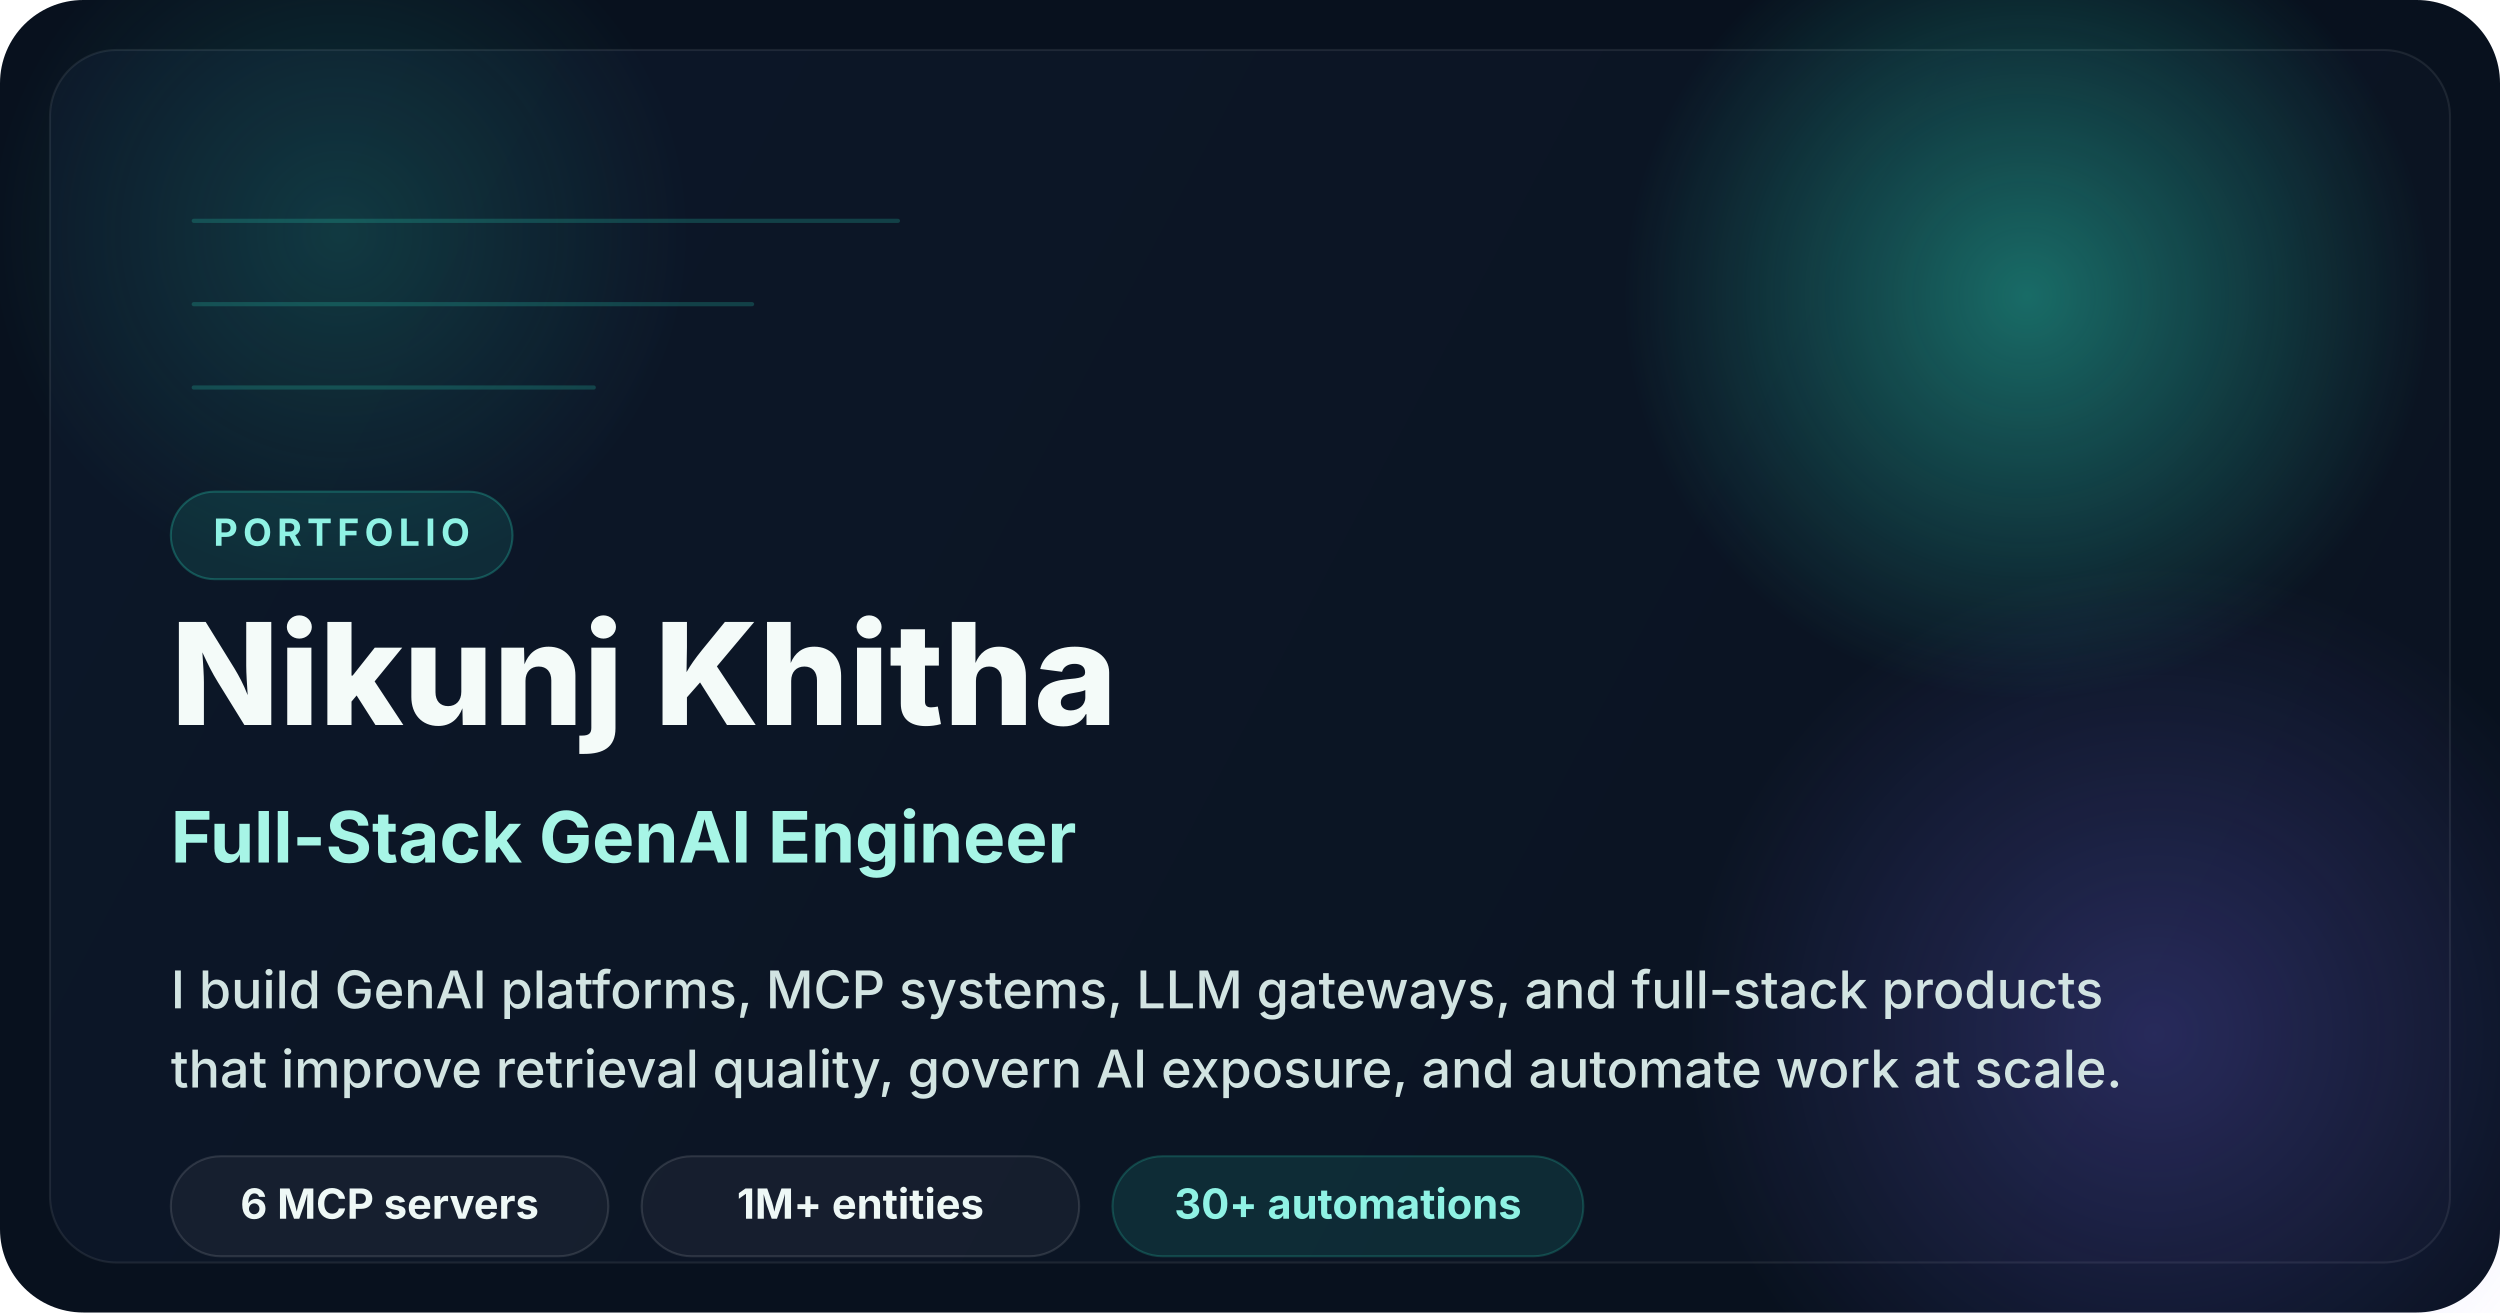
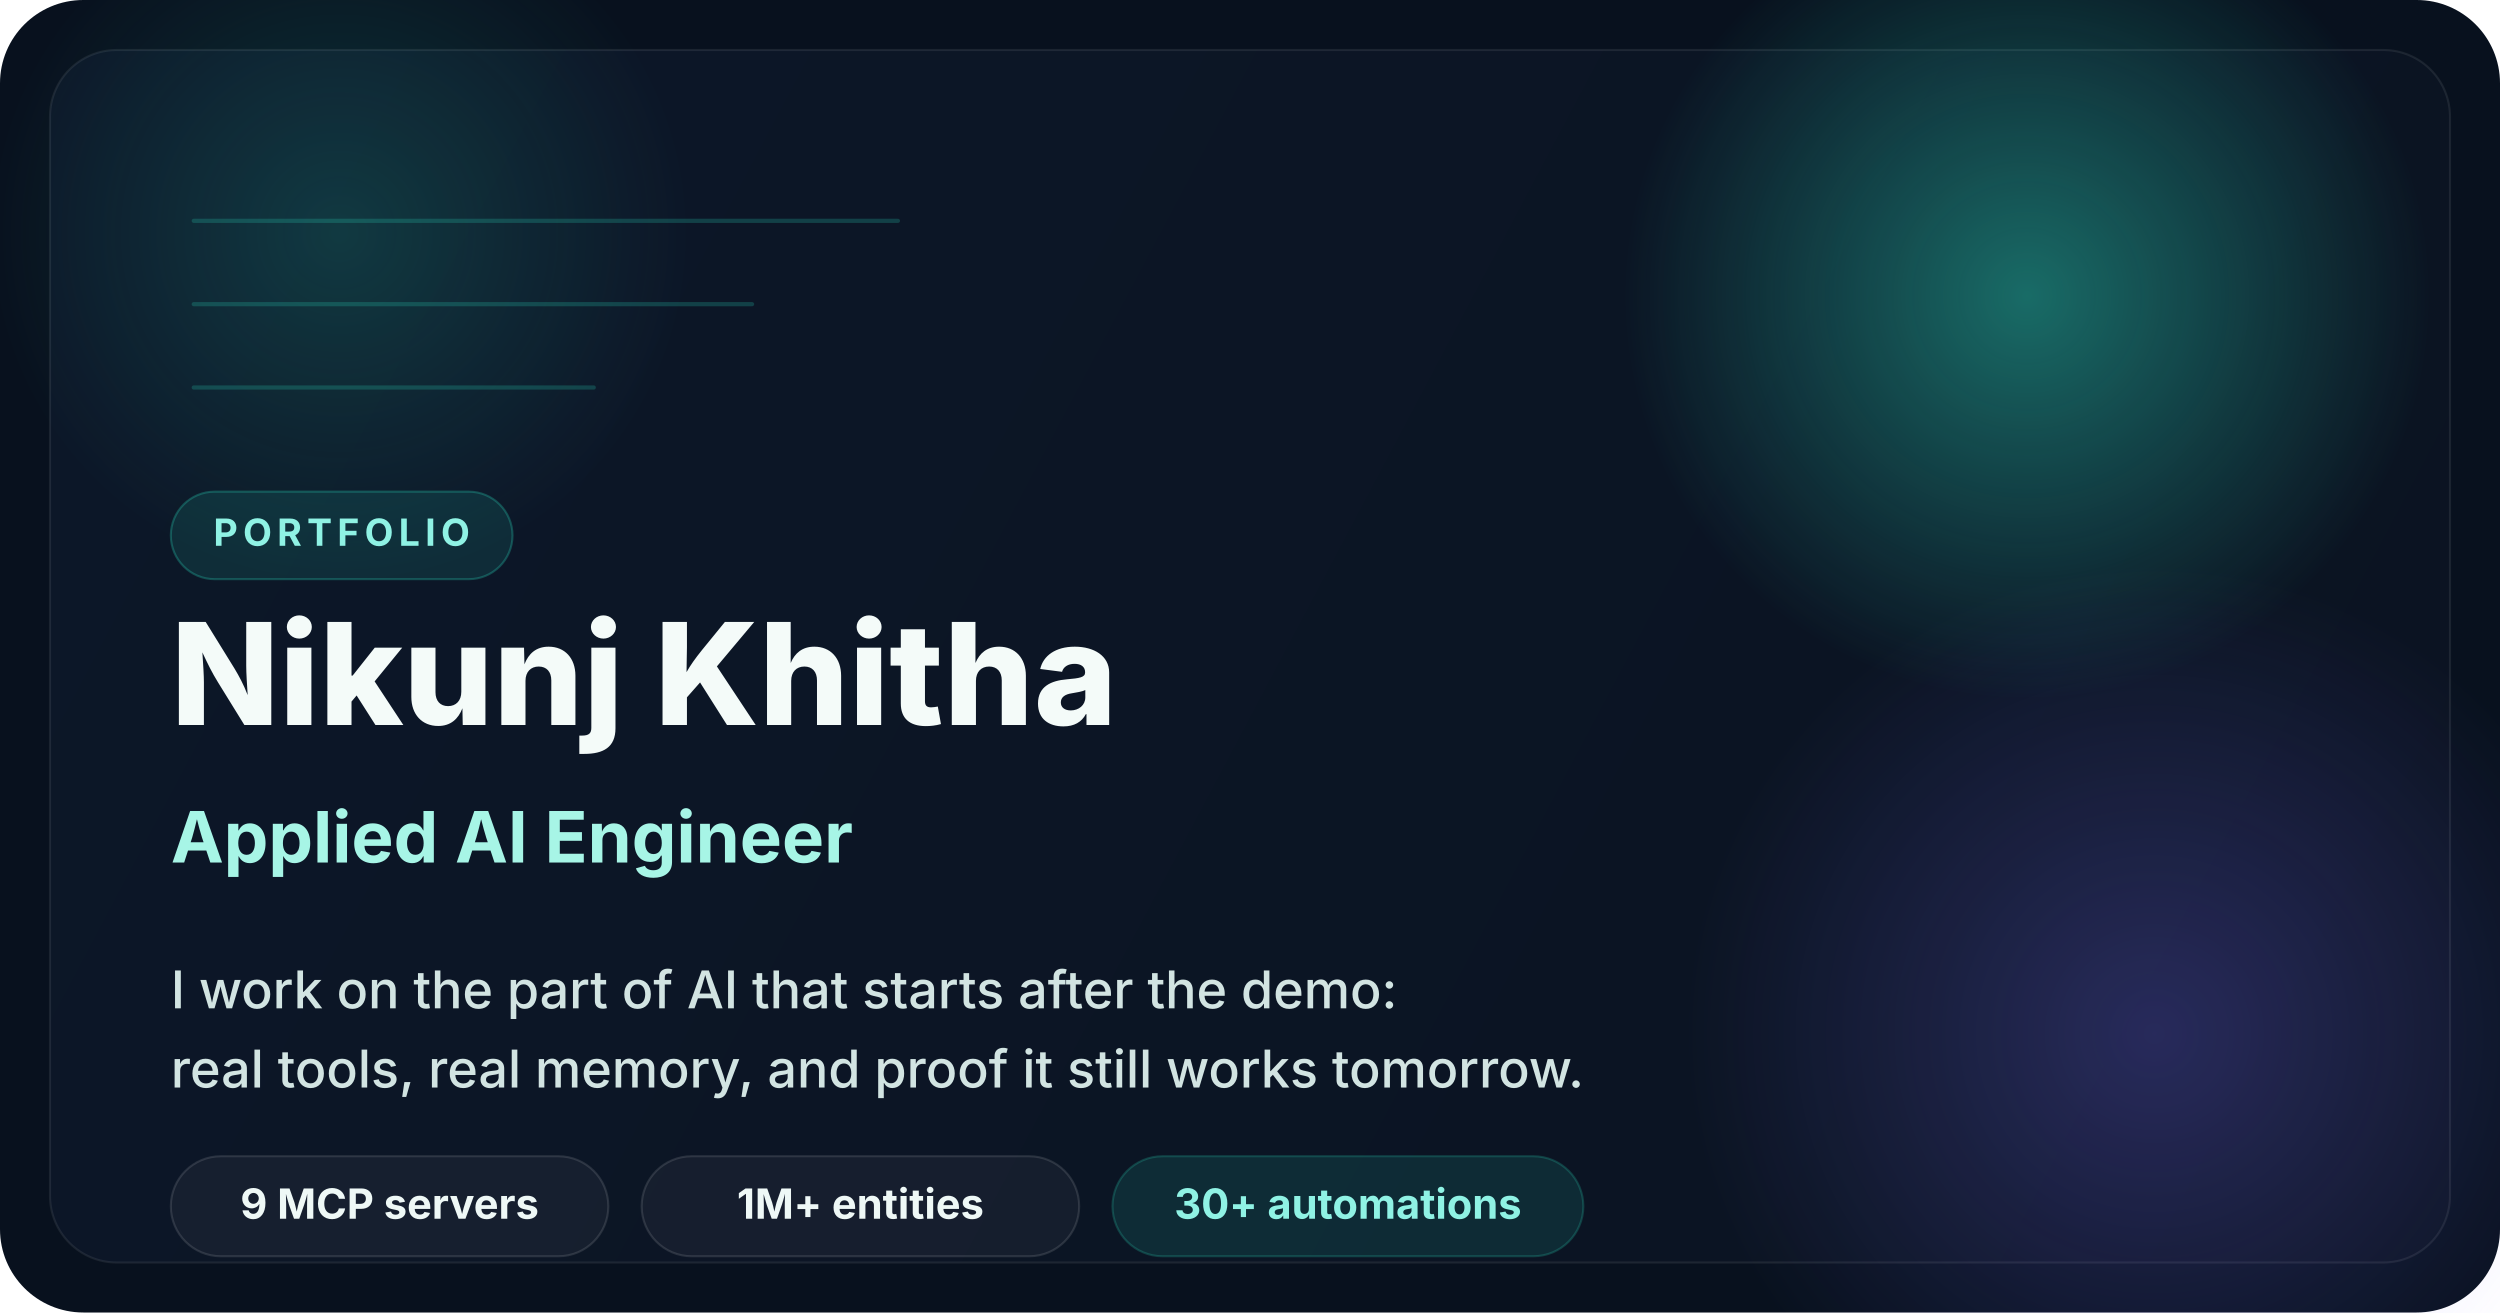
<svg xmlns="http://www.w3.org/2000/svg" width="1200" height="630" viewBox="0 0 1200 630" fill="none">
  <rect width="1200" height="630" rx="40" fill="#08111E" />
  <rect x="24" y="24" width="1152" height="582" rx="32" fill="url(#bg)" stroke="rgba(255,255,255,0.08)" />
  <circle cx="973" cy="142" r="194" fill="url(#orb1)" opacity="0.45" />
  <circle cx="1034" cy="496" r="224" fill="url(#orb2)" opacity="0.26" />
  <circle cx="163" cy="112" r="168" fill="url(#orb3)" opacity="0.18" />
  <g opacity="0.22">
    <path d="M93 106H431" stroke="#29D6B9" stroke-width="2" stroke-linecap="round" />
    <path d="M93 146H361" stroke="#29D6B9" stroke-width="2" stroke-linecap="round" />
    <path d="M93 186H285" stroke="#29D6B9" stroke-width="2" stroke-linecap="round" />
  </g>
  <rect x="82" y="236" width="164" height="42" rx="21" fill="rgba(41,214,185,0.12)" stroke="rgba(41,214,185,0.28)" />
  <text x="164" y="262" text-anchor="middle" fill="#8FF2E4" font-family="Inter, Arial, sans-serif" font-size="18" font-weight="700" letter-spacing="0.14em">PORTFOLIO</text>
  <text x="82" y="348" fill="#F4FBF9" font-family="Inter, Arial, sans-serif" font-size="68" font-weight="800">Nikunj Khitha</text>
-   <text x="82" y="414" fill="#A7F5E6" font-family="Inter, Arial, sans-serif" font-size="34" font-weight="700">Full-Stack GenAI Engineer</text>
+   <text x="82" y="414" fill="#A7F5E6" font-family="Inter, Arial, sans-serif" font-size="34" font-weight="700">Applied AI Engineer</text>
  <text x="82" y="484" fill="#D2E4E2" font-family="Inter, Arial, sans-serif" font-size="25" font-weight="500">
-     I build GenAI platforms, MCP systems, LLM gateways, and full-stack products
+     I work on the part of AI that starts after the demo:
  </text>
  <text x="82" y="522" fill="#D2E4E2" font-family="Inter, Arial, sans-serif" font-size="25" font-weight="500">
-     that improve retrieval quality, govern AI exposure, and automate work at scale.
+     real tools, real memory, and proof it still works tomorrow.
  </text>
  <g>
    <rect x="82" y="555" width="210" height="48" rx="24" fill="rgba(255,255,255,0.04)" stroke="rgba(255,255,255,0.12)" />
-     <text x="187" y="585" text-anchor="middle" fill="#EEF8F6" font-family="Inter, Arial, sans-serif" font-size="20" font-weight="700">6 MCP servers</text>
+     <text x="187" y="585" text-anchor="middle" fill="#EEF8F6" font-family="Inter, Arial, sans-serif" font-size="20" font-weight="700">9 MCP servers</text>
    <rect x="308" y="555" width="210" height="48" rx="24" fill="rgba(255,255,255,0.04)" stroke="rgba(255,255,255,0.12)" />
    <text x="413" y="585" text-anchor="middle" fill="#EEF8F6" font-family="Inter, Arial, sans-serif" font-size="20" font-weight="700">1M+ entities</text>
    <rect x="534" y="555" width="226" height="48" rx="24" fill="rgba(41,214,185,0.12)" stroke="rgba(41,214,185,0.22)" />
    <text x="647" y="585" text-anchor="middle" fill="#8FF2E4" font-family="Inter, Arial, sans-serif" font-size="20" font-weight="700">30+ automations</text>
  </g>
  <defs>
    <linearGradient id="bg" x1="88" y1="56" x2="1126" y2="606" gradientUnits="userSpaceOnUse">
      <stop stop-color="#0C1728" />
      <stop offset="1" stop-color="#0B1321" />
    </linearGradient>
    <radialGradient id="orb1" cx="0" cy="0" r="1" gradientUnits="userSpaceOnUse" gradientTransform="translate(973 142) rotate(90) scale(194)">
      <stop stop-color="#29D6B9" />
      <stop offset="1" stop-color="#29D6B9" stop-opacity="0" />
    </radialGradient>
    <radialGradient id="orb2" cx="0" cy="0" r="1" gradientUnits="userSpaceOnUse" gradientTransform="translate(1034 496) rotate(90) scale(224)">
      <stop stop-color="#7A6DFF" />
      <stop offset="1" stop-color="#7A6DFF" stop-opacity="0" />
    </radialGradient>
    <radialGradient id="orb3" cx="0" cy="0" r="1" gradientUnits="userSpaceOnUse" gradientTransform="translate(163 112) rotate(90) scale(168)">
      <stop stop-color="#29D6B9" />
      <stop offset="1" stop-color="#29D6B9" stop-opacity="0" />
    </radialGradient>
  </defs>
</svg>
